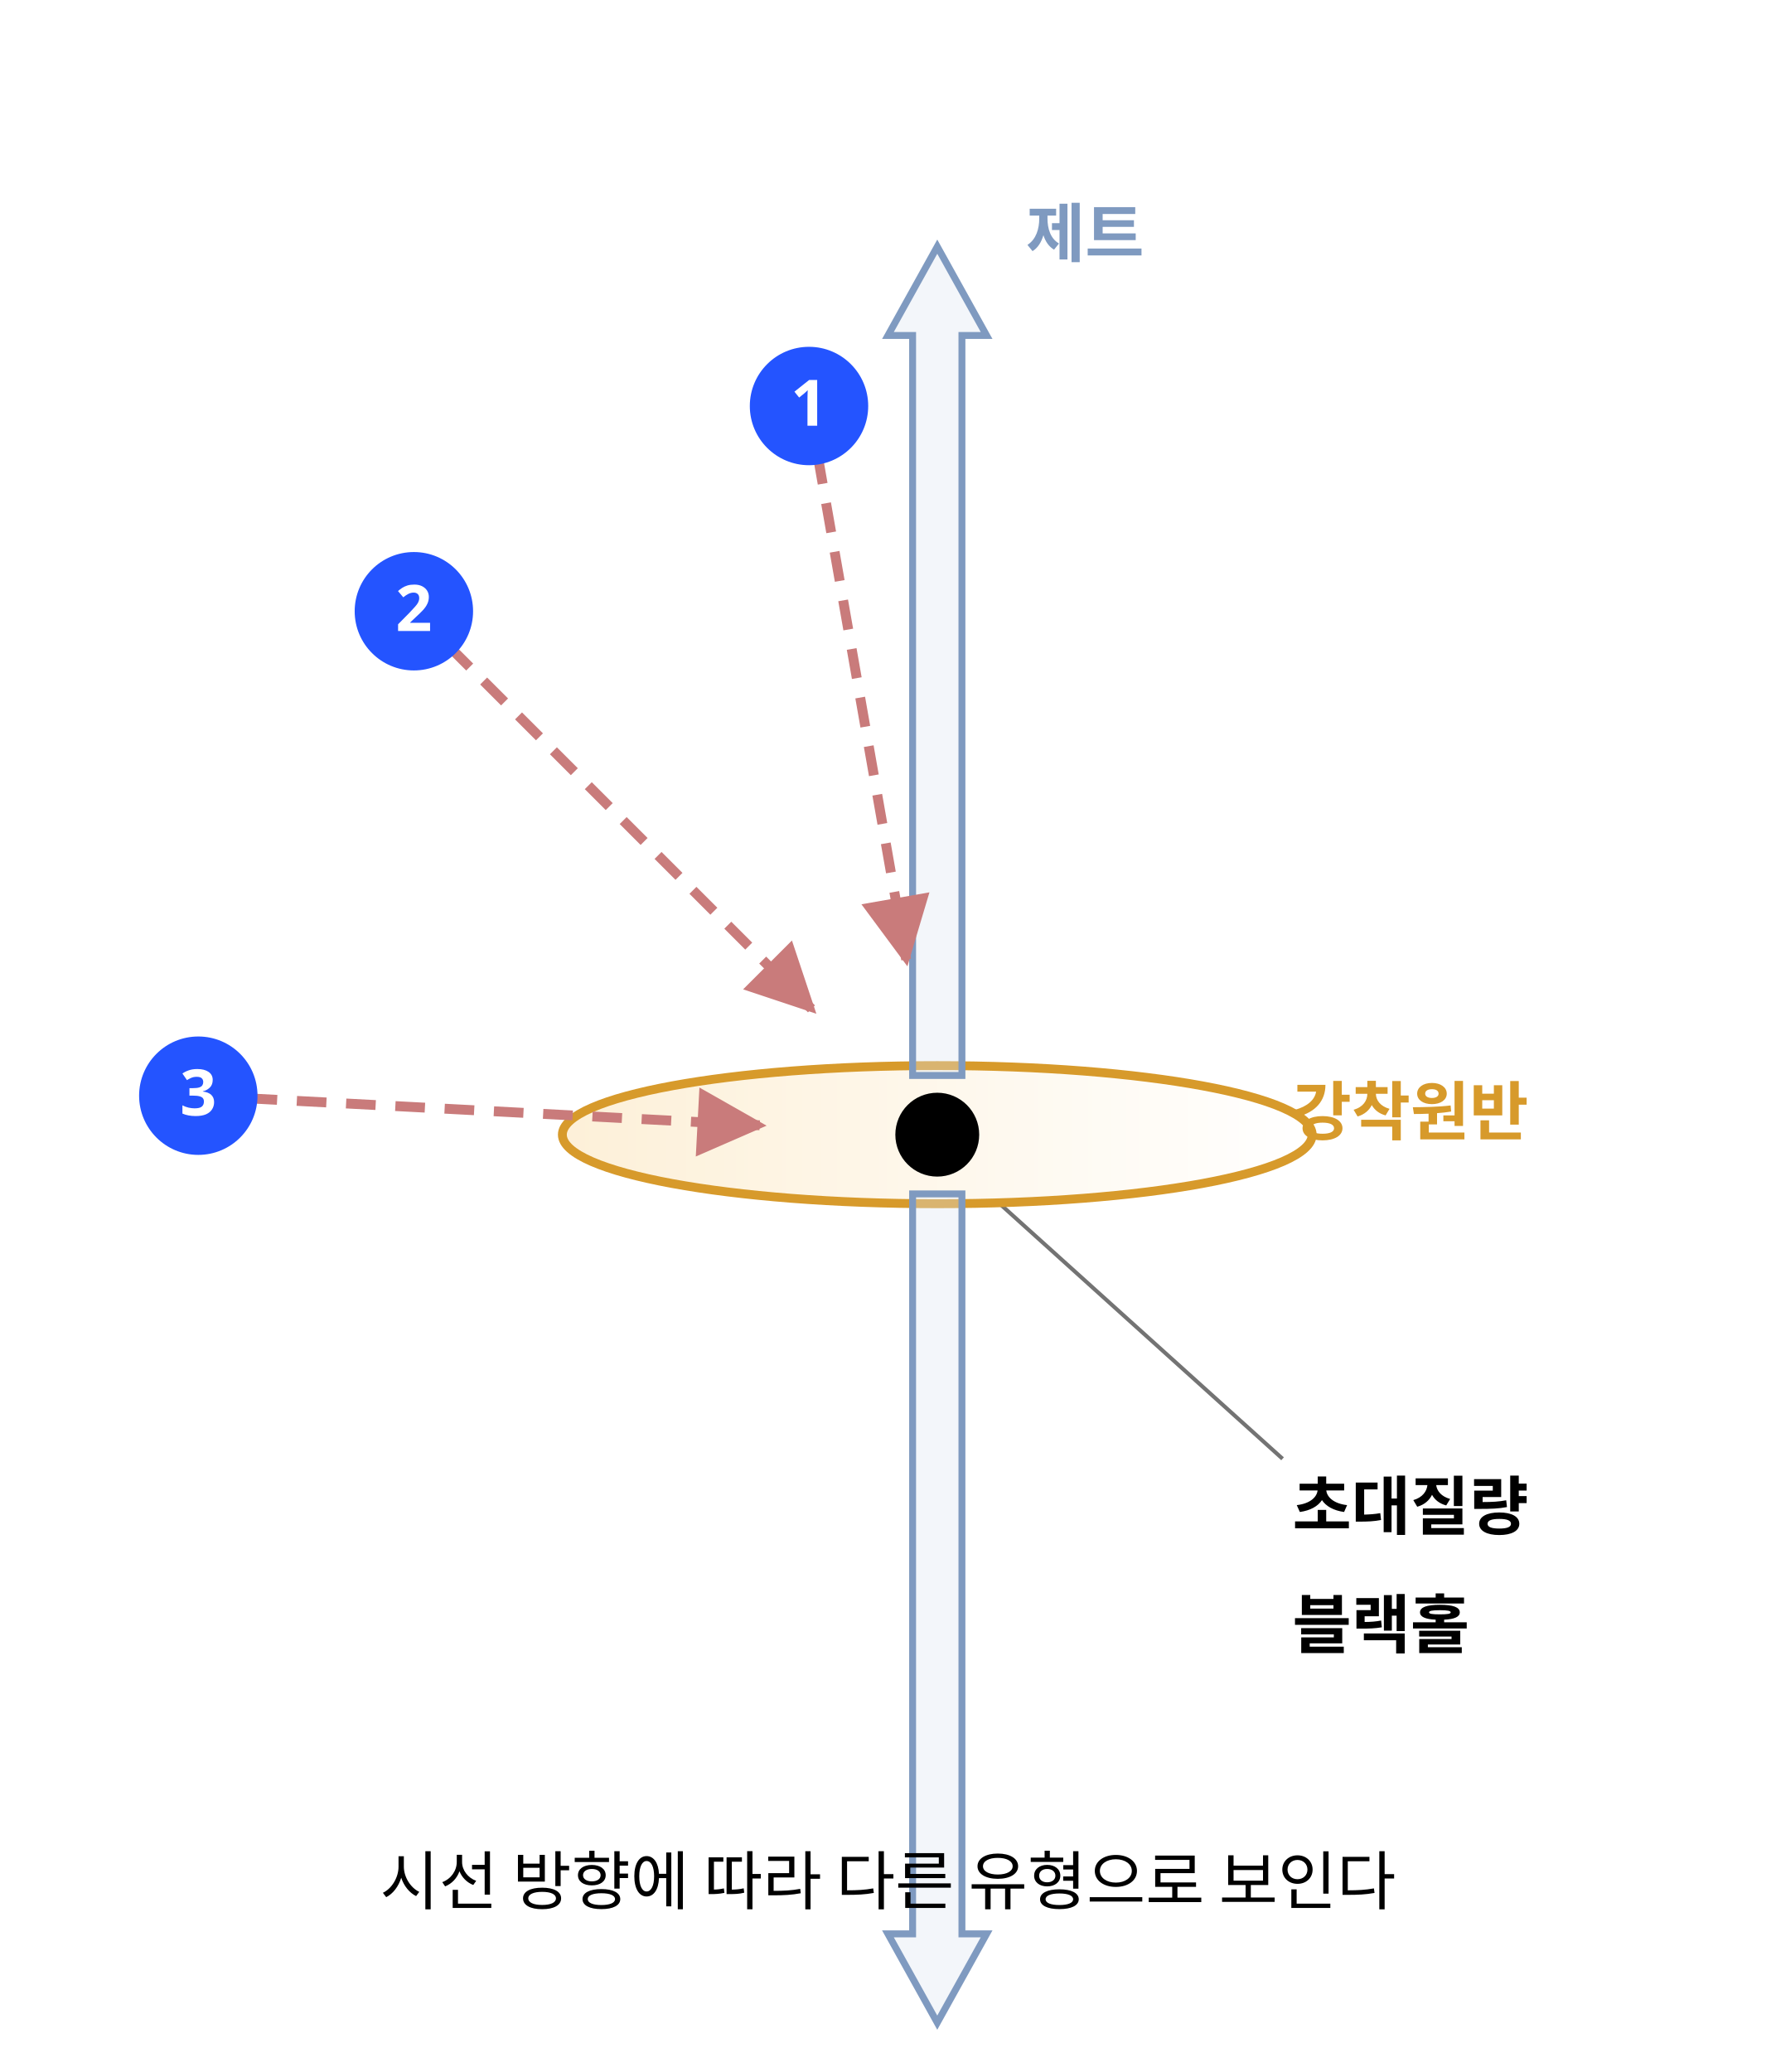
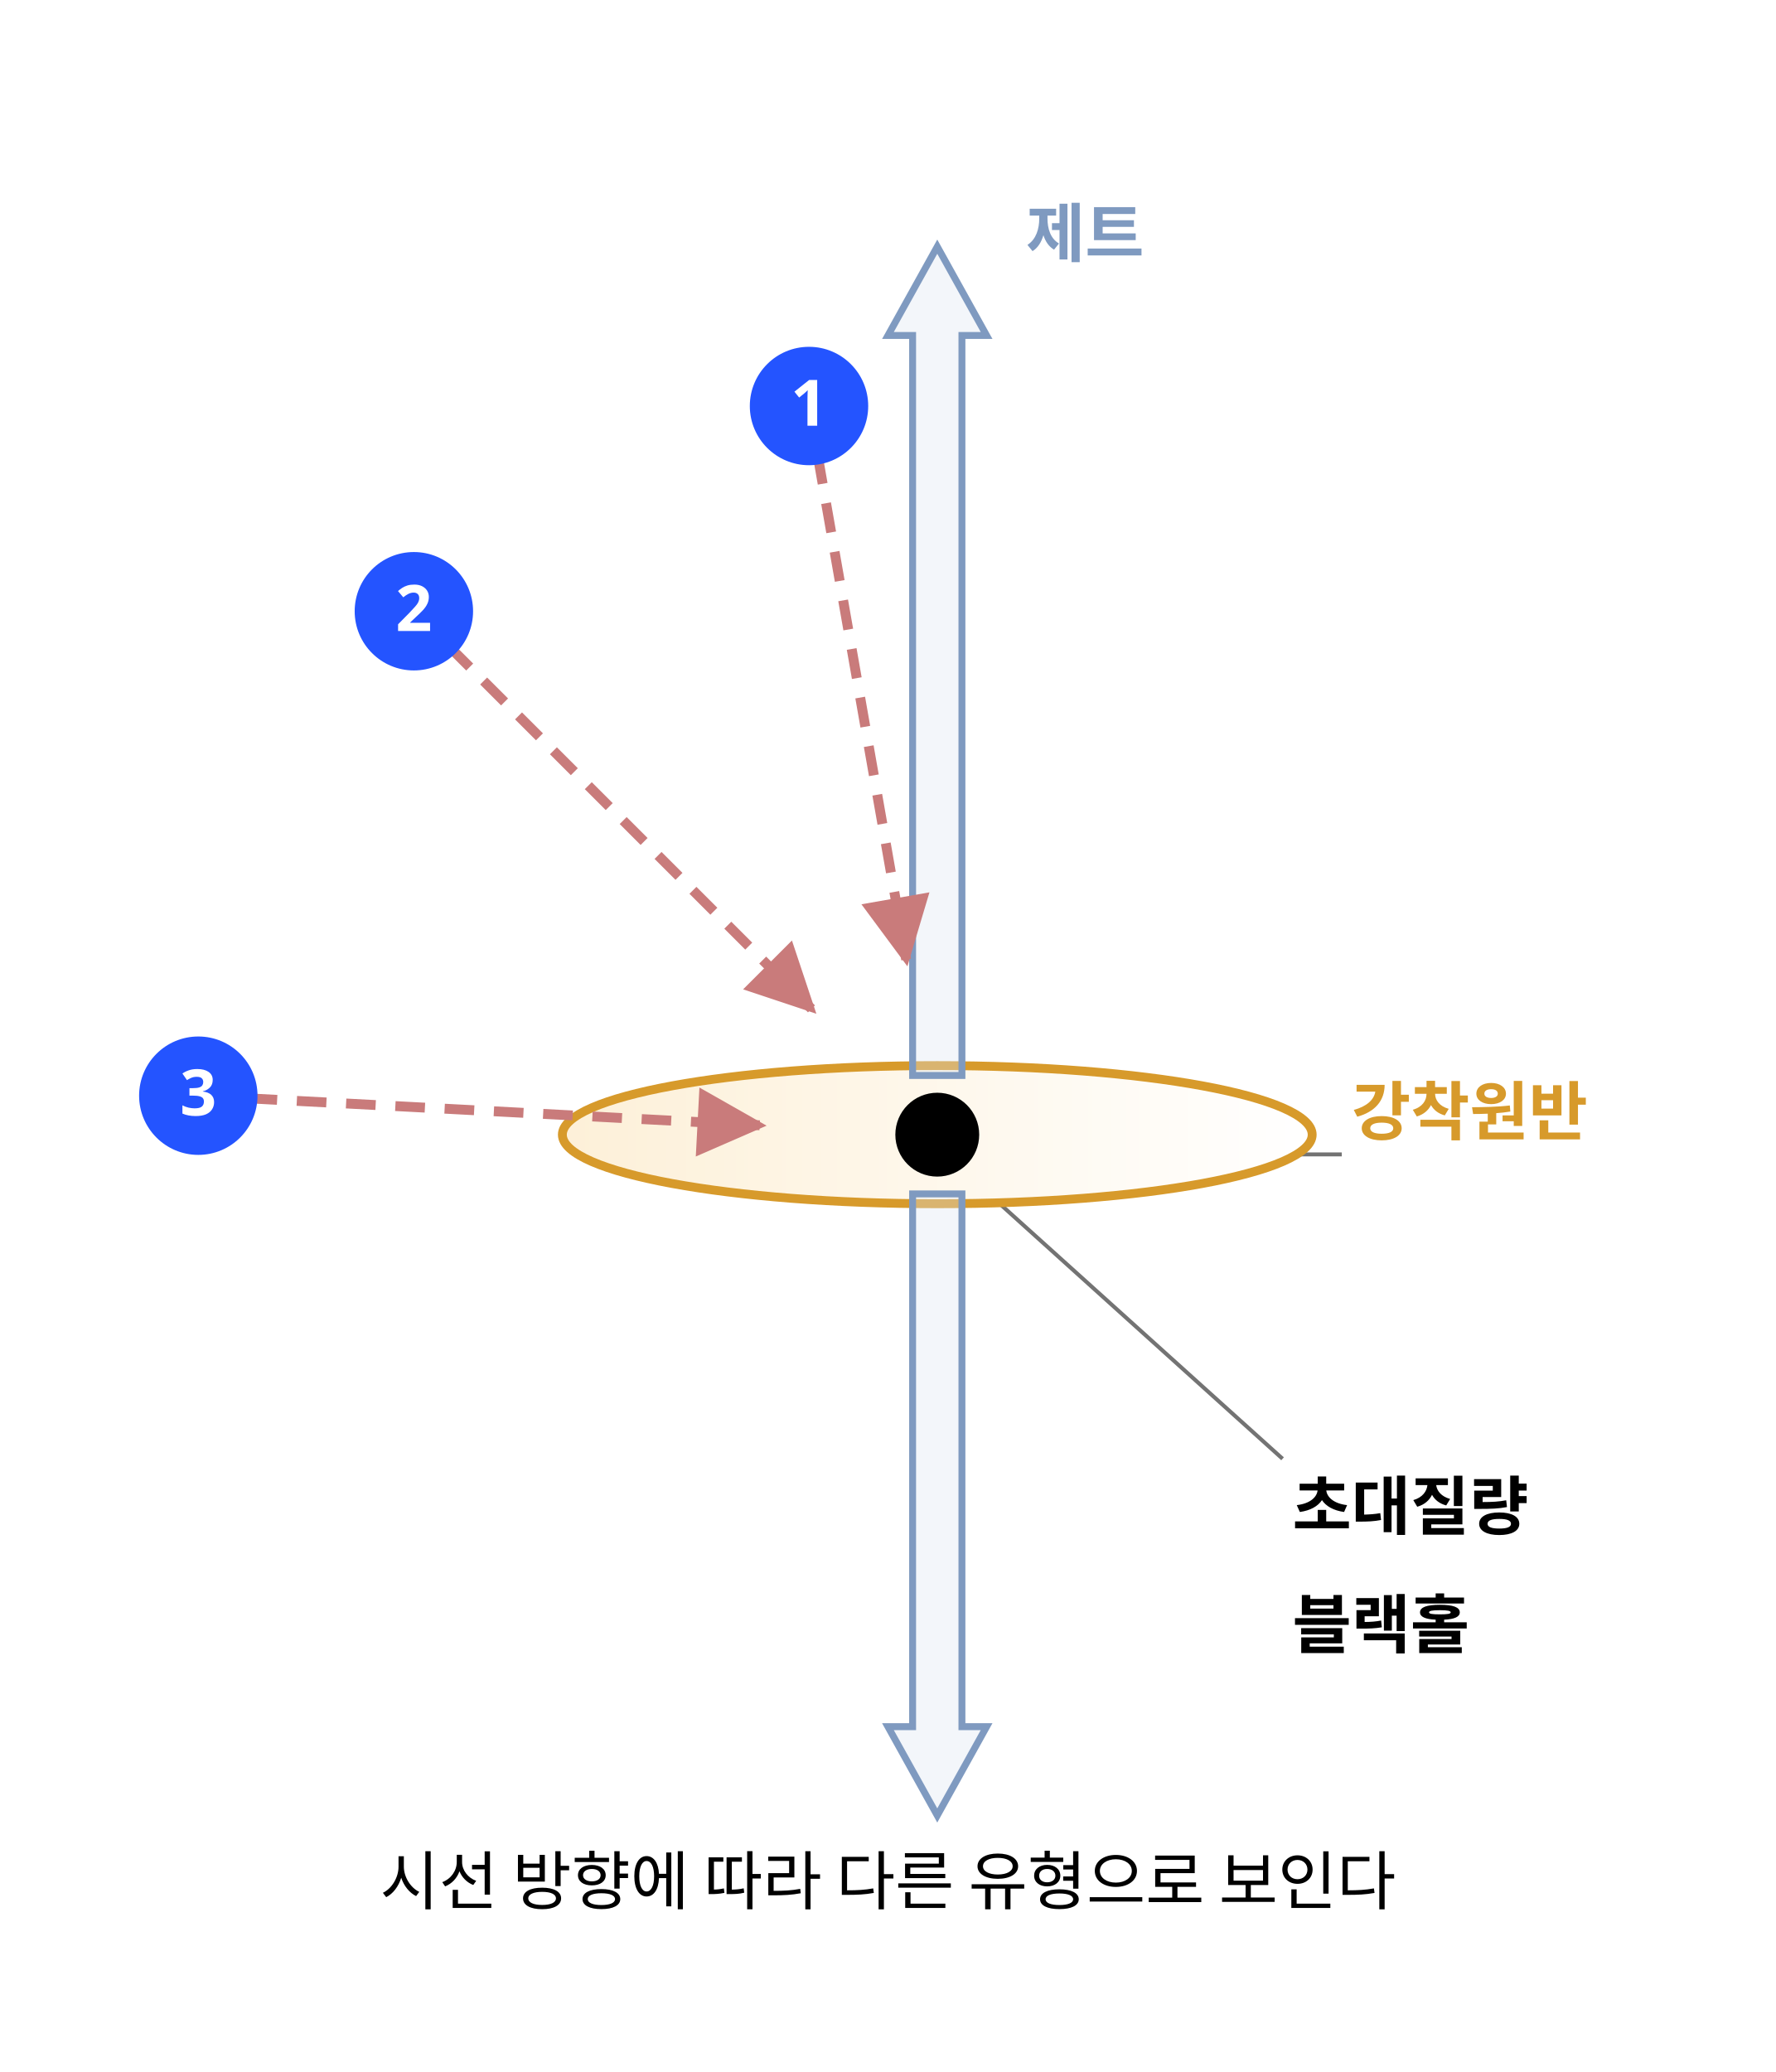
<svg xmlns="http://www.w3.org/2000/svg" class="si si-illus" viewBox="0 0 360 420" style="max-width:360px;color:var(--si-ink,var(--text,#1f2328))" role="img" aria-labelledby="active-galactic-nucleus-t" font-family="'Pretendard','Noto Sans KR','Apple SD Gothic Neo',sans-serif" font-size="13" fill="currentColor">
  <defs>
    <marker id="active-galactic-nucleus-ar" viewBox="0 0 10 10" refX="9" refY="5" markerWidth="7" markerHeight="7" orient="auto-start-reverse">
      <path d="M0,0L10,5L0,10z" style="fill:var(--si-rose-s,#c97b7b)" />
    </marker>
    <linearGradient id="active-galactic-nucleus-g0" x1="0" y1="0.5" x2="1" y2="0.5">
      <stop offset="0" style="stop-color:var(--si-amber-f,#fdf0d8)" />
      <stop offset="1" style="stop-color:var(--si-bg,#ffffff)" />
    </linearGradient>
  </defs>
-   <line x1="240" y1="234" x2="260" y2="234" class="si-leader" style="stroke:currentColor" stroke-opacity="0.55" stroke-width="0.8" />
+   <line x1="240" y1="234" x2="272" y2="234" class="si-leader" style="stroke:currentColor" stroke-opacity="0.55" stroke-width="0.8" />
  <line x1="196" y1="238" x2="260" y2="295.7" class="si-leader" style="stroke:currentColor" stroke-opacity="0.55" stroke-width="0.8" />
  <ellipse cx="190" cy="230" rx="76" ry="14" style="stroke:var(--si-amber-s,#d79a2b);fill:url(#active-galactic-nucleus-g0)" stroke-width="1.8" />
  <polygon points="185,218 185,68 180,68 190,50 200,68 195,68 195,218" style="stroke:var(--si-blue-s,#7f9ac0);fill:var(--si-blue-f,#dde5f0)" stroke-width="1.4" fill-opacity="0.35" />
-   <polygon points="195,242 195,392 200,392 190,410 180,392 185,392 185,242" style="stroke:var(--si-blue-s,#7f9ac0);fill:var(--si-blue-f,#dde5f0)" stroke-width="1.4" fill-opacity="0.35" />
+   <polygon points="195,242 195,350 200,350 190,368 180,350 185,350 185,242" style="stroke:var(--si-blue-s,#7f9ac0);fill:var(--si-blue-f,#dde5f0)" stroke-width="1.4" fill-opacity="0.35" />
  <circle cx="190" cy="230" r="8" style="stroke:currentColor;fill:currentColor" stroke-width="1" />
  <line x1="164" y1="82.3" x2="183.7" y2="194.5" style="stroke:var(--si-rose-s,#c97b7b);fill:none" stroke-width="2" stroke-dasharray="6 4" marker-end="url(#active-galactic-nucleus-ar)" />
  <g class="si-marker">
    <circle cx="164" cy="82.3" r="12" style="fill:var(--si-accent,#2454ff);stroke:none" />
    <text x="164" y="86.3" text-anchor="middle" font-size="13" font-weight="700" style="fill:var(--si-bg,#ffffff)">1</text>
  </g>
  <line x1="83.9" y1="123.9" x2="164.5" y2="204.5" style="stroke:var(--si-rose-s,#c97b7b);fill:none" stroke-width="2" stroke-dasharray="6 4" marker-end="url(#active-galactic-nucleus-ar)" />
  <g class="si-marker">
    <circle cx="83.9" cy="123.9" r="12" style="fill:var(--si-accent,#2454ff);stroke:none" />
    <text x="83.9" y="127.9" text-anchor="middle" font-size="13" font-weight="700" style="fill:var(--si-bg,#ffffff)">2</text>
  </g>
  <line x1="40.2" y1="222.1" x2="154" y2="228.1" style="stroke:var(--si-rose-s,#c97b7b);fill:none" stroke-width="2" stroke-dasharray="6 4" marker-end="url(#active-galactic-nucleus-ar)" />
  <g class="si-marker">
    <circle cx="40.2" cy="222.1" r="12" style="fill:var(--si-accent,#2454ff);stroke:none" />
    <text x="40.2" y="226.1" text-anchor="middle" font-size="13" font-weight="700" style="fill:var(--si-bg,#ffffff)">3</text>
  </g>
  <text x="208" y="52" font-weight="700" style="fill:var(--si-blue-s,#7f9ac0)">제트</text>
-   <text x="262" y="230" font-weight="700" style="fill:var(--si-amber-s,#d79a2b)">강착원반</text>
+   <text x="274" y="230" font-weight="700" style="fill:var(--si-amber-s,#d79a2b)">강착원반</text>
  <text x="262" y="310" font-weight="700">초대질량</text>
  <text x="262" y="334" font-weight="700">블랙홀</text>
  <text x="180" y="386" text-anchor="middle">시선 방향에 따라 다른 유형으로 보인다</text>
</svg>
